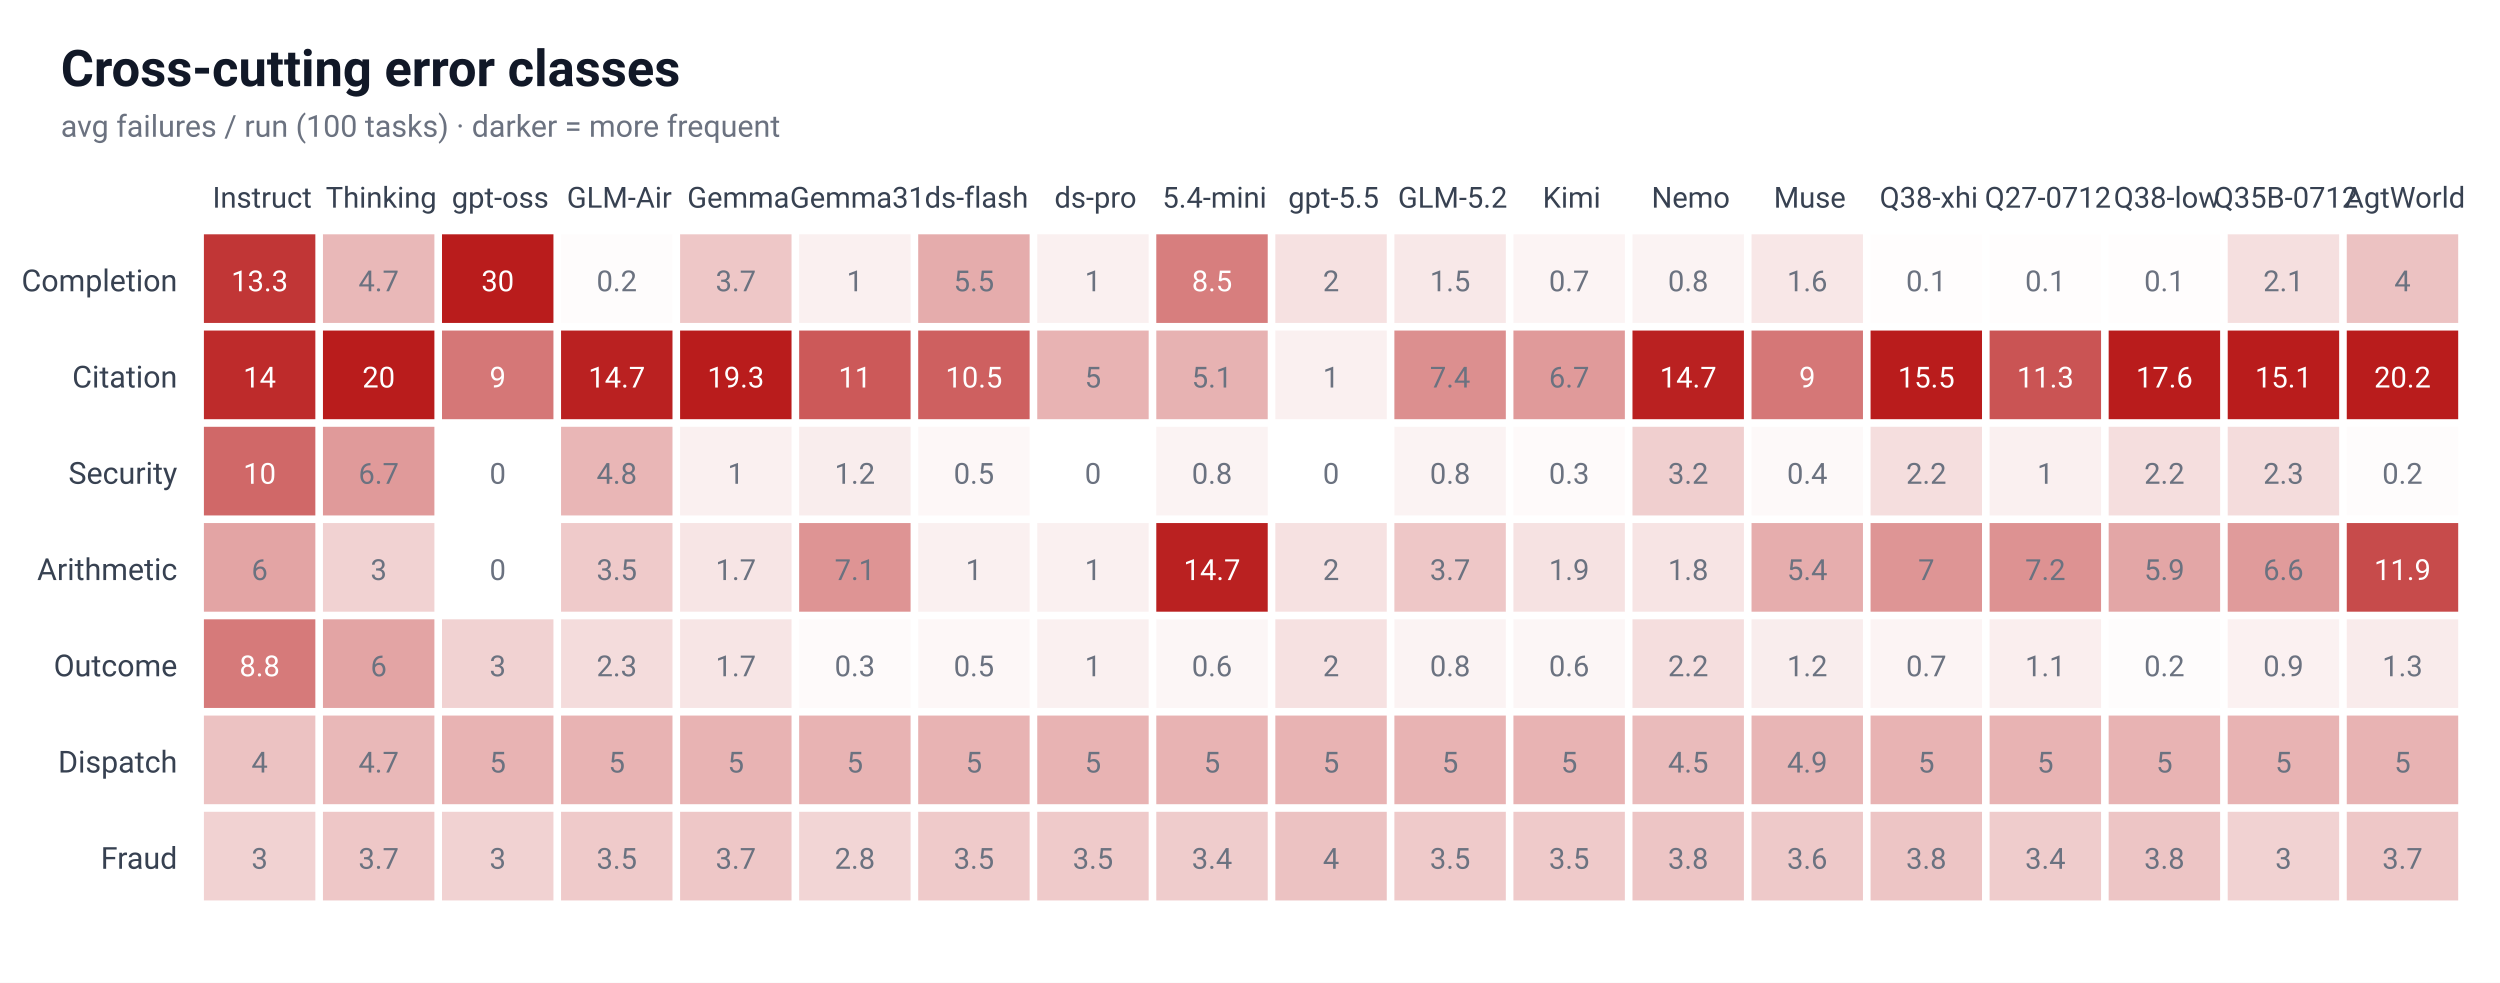
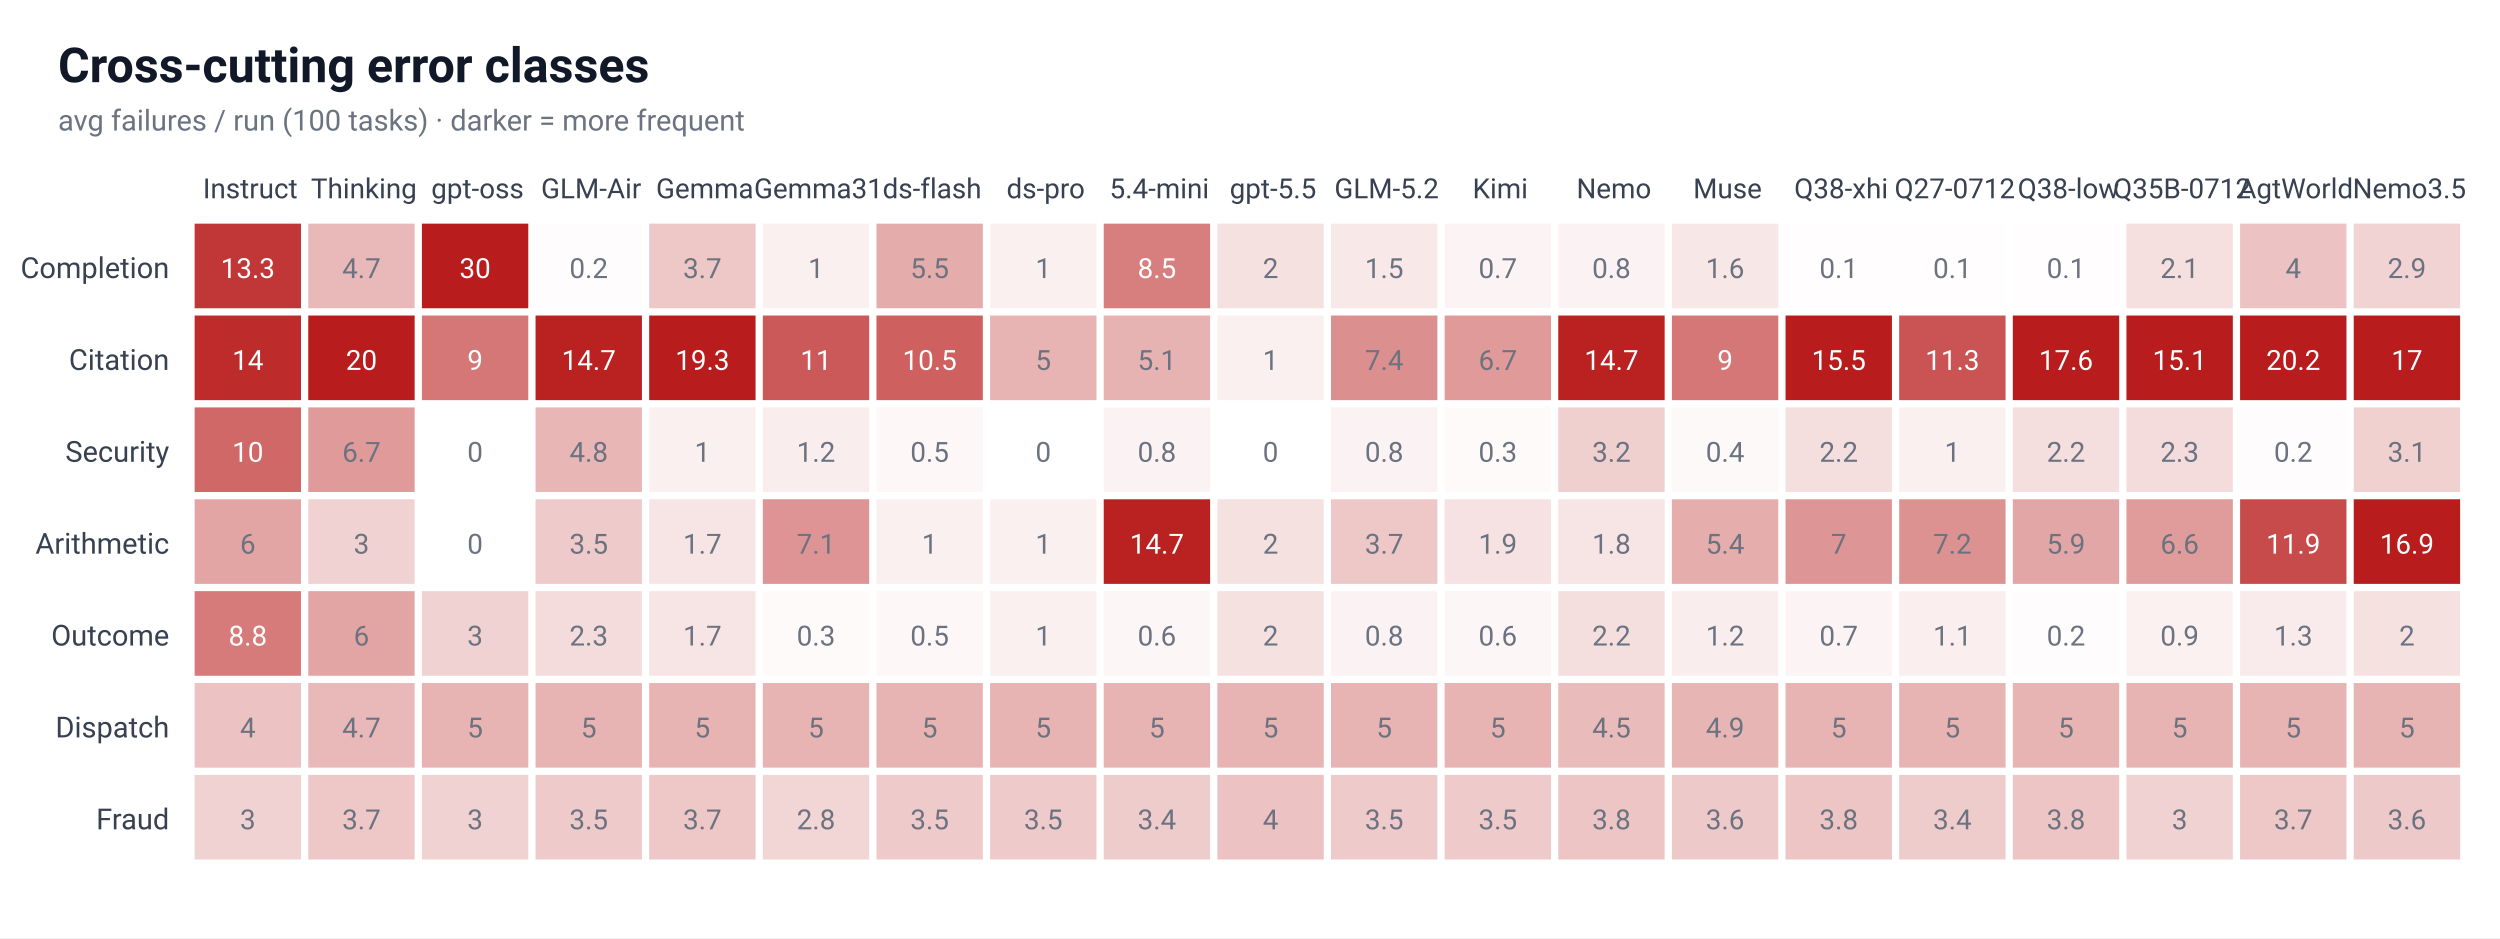
- <svg xmlns="http://www.w3.org/2000/svg" width="987" height="388" font-family="-apple-system,Segoe UI,Roboto,sans-serif">
-   <rect width="987" height="388" fill="#ffffff" />
+ <svg xmlns="http://www.w3.org/2000/svg" width="1034" height="388" font-family="-apple-system,Segoe UI,Roboto,sans-serif">
+   <rect width="1034" height="388" fill="#ffffff" />
  <text x="24" y="34" font-size="20" font-weight="700" fill="#111827">Cross-cutting error classes</text>
  <text x="24" y="54" font-size="12" fill="#6b7280">avg failures / run (100 tasks) · darker = more frequent</text>
  <text x="103.5" y="82" font-size="11.5" fill="#374151" text-anchor="middle">Instruct</text>
  <text x="150.5" y="82" font-size="11.5" fill="#374151" text-anchor="middle">Thinking</text>
  <text x="197.5" y="82" font-size="11.5" fill="#374151" text-anchor="middle">gpt-oss</text>
  <text x="244.5" y="82" font-size="11.5" fill="#374151" text-anchor="middle">GLM-Air</text>
  <text x="291.5" y="82" font-size="11.5" fill="#374151" text-anchor="middle">Gemma</text>
  <text x="338.5" y="82" font-size="11.5" fill="#374151" text-anchor="middle">Gemma31</text>
  <text x="385.5" y="82" font-size="11.5" fill="#374151" text-anchor="middle">ds-flash</text>
  <text x="432.5" y="82" font-size="11.5" fill="#374151" text-anchor="middle">ds-pro</text>
  <text x="479.5" y="82" font-size="11.5" fill="#374151" text-anchor="middle">5.4-mini</text>
  <text x="526.5" y="82" font-size="11.5" fill="#374151" text-anchor="middle">gpt-5.5</text>
  <text x="573.5" y="82" font-size="11.5" fill="#374151" text-anchor="middle">GLM-5.2</text>
  <text x="620.5" y="82" font-size="11.5" fill="#374151" text-anchor="middle">Kimi</text>
  <text x="667.5" y="82" font-size="11.5" fill="#374151" text-anchor="middle">Nemo</text>
  <text x="714.5" y="82" font-size="11.5" fill="#374151" text-anchor="middle">Muse</text>
  <text x="761.5" y="82" font-size="11.5" fill="#374151" text-anchor="middle">Q38-xhi</text>
  <text x="808.5" y="82" font-size="11.5" fill="#374151" text-anchor="middle">Q27-0712</text>
  <text x="855.5" y="82" font-size="11.5" fill="#374151" text-anchor="middle">Q38-low</text>
  <text x="902.5" y="82" font-size="11.5" fill="#374151" text-anchor="middle">Q35B-0712</text>
  <text x="949.5" y="82" font-size="11.5" fill="#374151" text-anchor="middle">AgtWorld</text>
+   <text x="996.5" y="82" font-size="11.5" fill="#374151" text-anchor="middle">Nemo3.5</text>
  <text x="70" y="115" font-size="12" fill="#374151" text-anchor="end">Completion</text>
  <rect x="80" y="92" width="45" height="36" fill="rgb(193,54,54)" stroke="#ffffff" />
  <text x="102.5" y="115" font-size="11.5" fill="#ffffff" text-anchor="middle">13.3</text>
  <rect x="127" y="92" width="45" height="36" fill="rgb(233,184,184)" stroke="#ffffff" />
  <text x="149.5" y="115" font-size="11.5" fill="#6b7280" text-anchor="middle">4.7</text>
  <rect x="174" y="92" width="45" height="36" fill="rgb(185,28,28)" stroke="#ffffff" />
  <text x="196.5" y="115" font-size="11.5" fill="#ffffff" text-anchor="middle">30</text>
  <rect x="221" y="92" width="45" height="36" fill="rgb(254,252,252)" stroke="#ffffff" />
  <text x="243.5" y="115" font-size="11.5" fill="#6b7280" text-anchor="middle">0.2</text>
  <rect x="268" y="92" width="45" height="36" fill="rgb(238,199,199)" stroke="#ffffff" />
  <text x="290.5" y="115" font-size="11.5" fill="#6b7280" text-anchor="middle">3.7</text>
  <rect x="315" y="92" width="45" height="36" fill="rgb(250,240,240)" stroke="#ffffff" />
  <text x="337.5" y="115" font-size="11.5" fill="#6b7280" text-anchor="middle">1</text>
  <rect x="362" y="92" width="45" height="36" fill="rgb(229,172,172)" stroke="#ffffff" />
  <text x="384.5" y="115" font-size="11.5" fill="#6b7280" text-anchor="middle">5.5</text>
  <rect x="409" y="92" width="45" height="36" fill="rgb(250,240,240)" stroke="#ffffff" />
  <text x="431.5" y="115" font-size="11.5" fill="#6b7280" text-anchor="middle">1</text>
  <rect x="456" y="92" width="45" height="36" fill="rgb(215,126,126)" stroke="#ffffff" />
  <text x="478.5" y="115" font-size="11.5" fill="#ffffff" text-anchor="middle">8.5</text>
  <rect x="503" y="92" width="45" height="36" fill="rgb(246,225,225)" stroke="#ffffff" />
  <text x="525.5" y="115" font-size="11.5" fill="#6b7280" text-anchor="middle">2</text>
  <rect x="550" y="92" width="45" height="36" fill="rgb(248,232,232)" stroke="#ffffff" />
  <text x="572.5" y="115" font-size="11.5" fill="#6b7280" text-anchor="middle">1.5</text>
  <rect x="597" y="92" width="45" height="36" fill="rgb(252,244,244)" stroke="#ffffff" />
  <text x="619.5" y="115" font-size="11.5" fill="#6b7280" text-anchor="middle">0.7</text>
  <rect x="644" y="92" width="45" height="36" fill="rgb(251,243,243)" stroke="#ffffff" />
  <text x="666.5" y="115" font-size="11.5" fill="#6b7280" text-anchor="middle">0.8</text>
  <rect x="691" y="92" width="45" height="36" fill="rgb(248,231,231)" stroke="#ffffff" />
  <text x="713.5" y="115" font-size="11.5" fill="#6b7280" text-anchor="middle">1.6</text>
  <rect x="738" y="92" width="45" height="36" fill="rgb(255,253,253)" stroke="#ffffff" />
  <text x="760.5" y="115" font-size="11.5" fill="#6b7280" text-anchor="middle">0.1</text>
  <rect x="785" y="92" width="45" height="36" fill="rgb(255,253,253)" stroke="#ffffff" />
  <text x="807.5" y="115" font-size="11.5" fill="#6b7280" text-anchor="middle">0.1</text>
  <rect x="832" y="92" width="45" height="36" fill="rgb(255,253,253)" stroke="#ffffff" />
  <text x="854.5" y="115" font-size="11.5" fill="#6b7280" text-anchor="middle">0.1</text>
  <rect x="879" y="92" width="45" height="36" fill="rgb(245,223,223)" stroke="#ffffff" />
  <text x="901.5" y="115" font-size="11.5" fill="#6b7280" text-anchor="middle">2.1</text>
  <rect x="926" y="92" width="45" height="36" fill="rgb(236,194,194)" stroke="#ffffff" />
  <text x="948.5" y="115" font-size="11.5" fill="#6b7280" text-anchor="middle">4</text>
+   <rect x="973" y="92" width="45" height="36" fill="rgb(241,211,211)" stroke="#ffffff" />
+   <text x="995.5" y="115" font-size="11.5" fill="#6b7280" text-anchor="middle">2.9</text>
  <text x="70" y="153" font-size="12" fill="#374151" text-anchor="end">Citation</text>
  <rect x="80" y="130" width="45" height="36" fill="rgb(190,43,43)" stroke="#ffffff" />
  <text x="102.5" y="153" font-size="11.5" fill="#ffffff" text-anchor="middle">14</text>
  <rect x="127" y="130" width="45" height="36" fill="rgb(185,28,28)" stroke="#ffffff" />
  <text x="149.5" y="153" font-size="11.5" fill="#ffffff" text-anchor="middle">20</text>
  <rect x="174" y="130" width="45" height="36" fill="rgb(213,119,119)" stroke="#ffffff" />
  <text x="196.5" y="153" font-size="11.5" fill="#ffffff" text-anchor="middle">9</text>
  <rect x="221" y="130" width="45" height="36" fill="rgb(186,33,33)" stroke="#ffffff" />
  <text x="243.5" y="153" font-size="11.5" fill="#ffffff" text-anchor="middle">14.7</text>
  <rect x="268" y="130" width="45" height="36" fill="rgb(185,28,28)" stroke="#ffffff" />
  <text x="290.5" y="153" font-size="11.5" fill="#ffffff" text-anchor="middle">19.3</text>
  <rect x="315" y="130" width="45" height="36" fill="rgb(204,89,89)" stroke="#ffffff" />
  <text x="337.5" y="153" font-size="11.5" fill="#ffffff" text-anchor="middle">11</text>
  <rect x="362" y="130" width="45" height="36" fill="rgb(206,96,96)" stroke="#ffffff" />
  <text x="384.5" y="153" font-size="11.5" fill="#ffffff" text-anchor="middle">10.5</text>
  <rect x="409" y="130" width="45" height="36" fill="rgb(232,179,179)" stroke="#ffffff" />
  <text x="431.5" y="153" font-size="11.5" fill="#6b7280" text-anchor="middle">5</text>
  <rect x="456" y="130" width="45" height="36" fill="rgb(231,178,178)" stroke="#ffffff" />
  <text x="478.5" y="153" font-size="11.5" fill="#6b7280" text-anchor="middle">5.1</text>
  <rect x="503" y="130" width="45" height="36" fill="rgb(250,240,240)" stroke="#ffffff" />
  <text x="525.5" y="153" font-size="11.5" fill="#6b7280" text-anchor="middle">1</text>
  <rect x="550" y="130" width="45" height="36" fill="rgb(220,143,143)" stroke="#ffffff" />
  <text x="572.5" y="153" font-size="11.5" fill="#6b7280" text-anchor="middle">7.4</text>
  <rect x="597" y="130" width="45" height="36" fill="rgb(224,154,154)" stroke="#ffffff" />
  <text x="619.5" y="153" font-size="11.5" fill="#6b7280" text-anchor="middle">6.7</text>
  <rect x="644" y="130" width="45" height="36" fill="rgb(186,33,33)" stroke="#ffffff" />
  <text x="666.5" y="153" font-size="11.5" fill="#ffffff" text-anchor="middle">14.7</text>
  <rect x="691" y="130" width="45" height="36" fill="rgb(213,119,119)" stroke="#ffffff" />
  <text x="713.5" y="153" font-size="11.5" fill="#ffffff" text-anchor="middle">9</text>
  <rect x="738" y="130" width="45" height="36" fill="rgb(185,28,28)" stroke="#ffffff" />
  <text x="760.5" y="153" font-size="11.5" fill="#ffffff" text-anchor="middle">15.5</text>
  <rect x="785" y="130" width="45" height="36" fill="rgb(202,84,84)" stroke="#ffffff" />
  <text x="807.5" y="153" font-size="11.5" fill="#ffffff" text-anchor="middle">11.3</text>
  <rect x="832" y="130" width="45" height="36" fill="rgb(185,28,28)" stroke="#ffffff" />
  <text x="854.5" y="153" font-size="11.5" fill="#ffffff" text-anchor="middle">17.6</text>
  <rect x="879" y="130" width="45" height="36" fill="rgb(185,28,28)" stroke="#ffffff" />
  <text x="901.5" y="153" font-size="11.5" fill="#ffffff" text-anchor="middle">15.1</text>
  <rect x="926" y="130" width="45" height="36" fill="rgb(185,28,28)" stroke="#ffffff" />
  <text x="948.5" y="153" font-size="11.5" fill="#ffffff" text-anchor="middle">20.2</text>
+   <rect x="973" y="130" width="45" height="36" fill="rgb(185,28,28)" stroke="#ffffff" />
+   <text x="995.5" y="153" font-size="11.5" fill="#ffffff" text-anchor="middle">17</text>
  <text x="70" y="191" font-size="12" fill="#374151" text-anchor="end">Security</text>
  <rect x="80" y="168" width="45" height="36" fill="rgb(208,104,104)" stroke="#ffffff" />
  <text x="102.5" y="191" font-size="11.5" fill="#ffffff" text-anchor="middle">10</text>
  <rect x="127" y="168" width="45" height="36" fill="rgb(224,154,154)" stroke="#ffffff" />
  <text x="149.5" y="191" font-size="11.5" fill="#6b7280" text-anchor="middle">6.7</text>
  <rect x="174" y="168" width="45" height="36" fill="rgb(255,255,255)" stroke="#ffffff" />
  <text x="196.5" y="191" font-size="11.5" fill="#6b7280" text-anchor="middle">0</text>
  <rect x="221" y="168" width="45" height="36" fill="rgb(233,182,182)" stroke="#ffffff" />
  <text x="243.5" y="191" font-size="11.5" fill="#6b7280" text-anchor="middle">4.8</text>
  <rect x="268" y="168" width="45" height="36" fill="rgb(250,240,240)" stroke="#ffffff" />
  <text x="290.5" y="191" font-size="11.5" fill="#6b7280" text-anchor="middle">1</text>
  <rect x="315" y="168" width="45" height="36" fill="rgb(249,237,237)" stroke="#ffffff" />
  <text x="337.5" y="191" font-size="11.5" fill="#6b7280" text-anchor="middle">1.2</text>
  <rect x="362" y="168" width="45" height="36" fill="rgb(253,247,247)" stroke="#ffffff" />
  <text x="384.5" y="191" font-size="11.5" fill="#6b7280" text-anchor="middle">0.5</text>
  <rect x="409" y="168" width="45" height="36" fill="rgb(255,255,255)" stroke="#ffffff" />
  <text x="431.5" y="191" font-size="11.5" fill="#6b7280" text-anchor="middle">0</text>
  <rect x="456" y="168" width="45" height="36" fill="rgb(251,243,243)" stroke="#ffffff" />
  <text x="478.5" y="191" font-size="11.5" fill="#6b7280" text-anchor="middle">0.8</text>
  <rect x="503" y="168" width="45" height="36" fill="rgb(255,255,255)" stroke="#ffffff" />
  <text x="525.5" y="191" font-size="11.5" fill="#6b7280" text-anchor="middle">0</text>
  <rect x="550" y="168" width="45" height="36" fill="rgb(251,243,243)" stroke="#ffffff" />
  <text x="572.5" y="191" font-size="11.5" fill="#6b7280" text-anchor="middle">0.8</text>
  <rect x="597" y="168" width="45" height="36" fill="rgb(254,250,250)" stroke="#ffffff" />
  <text x="619.5" y="191" font-size="11.5" fill="#6b7280" text-anchor="middle">0.3</text>
  <rect x="644" y="168" width="45" height="36" fill="rgb(240,207,207)" stroke="#ffffff" />
  <text x="666.5" y="191" font-size="11.5" fill="#6b7280" text-anchor="middle">3.2</text>
  <rect x="691" y="168" width="45" height="36" fill="rgb(253,249,249)" stroke="#ffffff" />
  <text x="713.5" y="191" font-size="11.5" fill="#6b7280" text-anchor="middle">0.4</text>
  <rect x="738" y="168" width="45" height="36" fill="rgb(245,222,222)" stroke="#ffffff" />
  <text x="760.5" y="191" font-size="11.5" fill="#6b7280" text-anchor="middle">2.2</text>
  <rect x="785" y="168" width="45" height="36" fill="rgb(250,240,240)" stroke="#ffffff" />
  <text x="807.5" y="191" font-size="11.5" fill="#6b7280" text-anchor="middle">1</text>
  <rect x="832" y="168" width="45" height="36" fill="rgb(245,222,222)" stroke="#ffffff" />
  <text x="854.5" y="191" font-size="11.5" fill="#6b7280" text-anchor="middle">2.2</text>
  <rect x="879" y="168" width="45" height="36" fill="rgb(244,220,220)" stroke="#ffffff" />
  <text x="901.5" y="191" font-size="11.5" fill="#6b7280" text-anchor="middle">2.3</text>
  <rect x="926" y="168" width="45" height="36" fill="rgb(254,252,252)" stroke="#ffffff" />
  <text x="948.5" y="191" font-size="11.5" fill="#6b7280" text-anchor="middle">0.2</text>
+   <rect x="973" y="168" width="45" height="36" fill="rgb(241,208,208)" stroke="#ffffff" />
+   <text x="995.5" y="191" font-size="11.5" fill="#6b7280" text-anchor="middle">3.1</text>
  <text x="70" y="229" font-size="12" fill="#374151" text-anchor="end">Arithmetic</text>
  <rect x="80" y="206" width="45" height="36" fill="rgb(227,164,164)" stroke="#ffffff" />
  <text x="102.5" y="229" font-size="11.5" fill="#6b7280" text-anchor="middle">6</text>
  <rect x="127" y="206" width="45" height="36" fill="rgb(241,210,210)" stroke="#ffffff" />
  <text x="149.5" y="229" font-size="11.5" fill="#6b7280" text-anchor="middle">3</text>
  <rect x="174" y="206" width="45" height="36" fill="rgb(255,255,255)" stroke="#ffffff" />
  <text x="196.5" y="229" font-size="11.5" fill="#6b7280" text-anchor="middle">0</text>
  <rect x="221" y="206" width="45" height="36" fill="rgb(239,202,202)" stroke="#ffffff" />
  <text x="243.5" y="229" font-size="11.5" fill="#6b7280" text-anchor="middle">3.5</text>
  <rect x="268" y="206" width="45" height="36" fill="rgb(247,229,229)" stroke="#ffffff" />
  <text x="290.5" y="229" font-size="11.5" fill="#6b7280" text-anchor="middle">1.7</text>
  <rect x="315" y="206" width="45" height="36" fill="rgb(222,148,148)" stroke="#ffffff" />
  <text x="337.5" y="229" font-size="11.5" fill="#6b7280" text-anchor="middle">7.1</text>
  <rect x="362" y="206" width="45" height="36" fill="rgb(250,240,240)" stroke="#ffffff" />
  <text x="384.5" y="229" font-size="11.5" fill="#6b7280" text-anchor="middle">1</text>
  <rect x="409" y="206" width="45" height="36" fill="rgb(250,240,240)" stroke="#ffffff" />
  <text x="431.5" y="229" font-size="11.5" fill="#6b7280" text-anchor="middle">1</text>
  <rect x="456" y="206" width="45" height="36" fill="rgb(186,33,33)" stroke="#ffffff" />
  <text x="478.5" y="229" font-size="11.5" fill="#ffffff" text-anchor="middle">14.7</text>
  <rect x="503" y="206" width="45" height="36" fill="rgb(246,225,225)" stroke="#ffffff" />
  <text x="525.5" y="229" font-size="11.5" fill="#6b7280" text-anchor="middle">2</text>
  <rect x="550" y="206" width="45" height="36" fill="rgb(238,199,199)" stroke="#ffffff" />
  <text x="572.5" y="229" font-size="11.5" fill="#6b7280" text-anchor="middle">3.7</text>
  <rect x="597" y="206" width="45" height="36" fill="rgb(246,226,226)" stroke="#ffffff" />
  <text x="619.5" y="229" font-size="11.5" fill="#6b7280" text-anchor="middle">1.9</text>
  <rect x="644" y="206" width="45" height="36" fill="rgb(247,228,228)" stroke="#ffffff" />
  <text x="666.5" y="229" font-size="11.5" fill="#6b7280" text-anchor="middle">1.8</text>
  <rect x="691" y="206" width="45" height="36" fill="rgb(230,173,173)" stroke="#ffffff" />
  <text x="713.5" y="229" font-size="11.5" fill="#6b7280" text-anchor="middle">5.4</text>
  <rect x="738" y="206" width="45" height="36" fill="rgb(222,149,149)" stroke="#ffffff" />
  <text x="760.5" y="229" font-size="11.5" fill="#6b7280" text-anchor="middle">7</text>
  <rect x="785" y="206" width="45" height="36" fill="rgb(221,146,146)" stroke="#ffffff" />
  <text x="807.5" y="229" font-size="11.5" fill="#6b7280" text-anchor="middle">7.2</text>
  <rect x="832" y="206" width="45" height="36" fill="rgb(227,166,166)" stroke="#ffffff" />
  <text x="854.5" y="229" font-size="11.5" fill="#6b7280" text-anchor="middle">5.9</text>
  <rect x="879" y="206" width="45" height="36" fill="rgb(224,155,155)" stroke="#ffffff" />
  <text x="901.5" y="229" font-size="11.5" fill="#6b7280" text-anchor="middle">6.6</text>
  <rect x="926" y="206" width="45" height="36" fill="rgb(199,75,75)" stroke="#ffffff" />
  <text x="948.5" y="229" font-size="11.5" fill="#ffffff" text-anchor="middle">11.9</text>
+   <rect x="973" y="206" width="45" height="36" fill="rgb(185,28,28)" stroke="#ffffff" />
+   <text x="995.5" y="229" font-size="11.5" fill="#ffffff" text-anchor="middle">16.9</text>
  <text x="70" y="267" font-size="12" fill="#374151" text-anchor="end">Outcome</text>
  <rect x="80" y="244" width="45" height="36" fill="rgb(214,122,122)" stroke="#ffffff" />
  <text x="102.5" y="267" font-size="11.5" fill="#ffffff" text-anchor="middle">8.8</text>
  <rect x="127" y="244" width="45" height="36" fill="rgb(227,164,164)" stroke="#ffffff" />
  <text x="149.5" y="267" font-size="11.5" fill="#6b7280" text-anchor="middle">6</text>
  <rect x="174" y="244" width="45" height="36" fill="rgb(241,210,210)" stroke="#ffffff" />
  <text x="196.5" y="267" font-size="11.5" fill="#6b7280" text-anchor="middle">3</text>
  <rect x="221" y="244" width="45" height="36" fill="rgb(244,220,220)" stroke="#ffffff" />
  <text x="243.5" y="267" font-size="11.5" fill="#6b7280" text-anchor="middle">2.3</text>
  <rect x="268" y="244" width="45" height="36" fill="rgb(247,229,229)" stroke="#ffffff" />
  <text x="290.5" y="267" font-size="11.5" fill="#6b7280" text-anchor="middle">1.7</text>
  <rect x="315" y="244" width="45" height="36" fill="rgb(254,250,250)" stroke="#ffffff" />
  <text x="337.5" y="267" font-size="11.5" fill="#6b7280" text-anchor="middle">0.3</text>
  <rect x="362" y="244" width="45" height="36" fill="rgb(253,247,247)" stroke="#ffffff" />
  <text x="384.5" y="267" font-size="11.5" fill="#6b7280" text-anchor="middle">0.5</text>
  <rect x="409" y="244" width="45" height="36" fill="rgb(250,240,240)" stroke="#ffffff" />
  <text x="431.5" y="267" font-size="11.5" fill="#6b7280" text-anchor="middle">1</text>
  <rect x="456" y="244" width="45" height="36" fill="rgb(252,246,246)" stroke="#ffffff" />
  <text x="478.5" y="267" font-size="11.5" fill="#6b7280" text-anchor="middle">0.6</text>
  <rect x="503" y="244" width="45" height="36" fill="rgb(246,225,225)" stroke="#ffffff" />
  <text x="525.5" y="267" font-size="11.5" fill="#6b7280" text-anchor="middle">2</text>
  <rect x="550" y="244" width="45" height="36" fill="rgb(251,243,243)" stroke="#ffffff" />
  <text x="572.5" y="267" font-size="11.5" fill="#6b7280" text-anchor="middle">0.8</text>
  <rect x="597" y="244" width="45" height="36" fill="rgb(252,246,246)" stroke="#ffffff" />
  <text x="619.5" y="267" font-size="11.5" fill="#6b7280" text-anchor="middle">0.6</text>
  <rect x="644" y="244" width="45" height="36" fill="rgb(245,222,222)" stroke="#ffffff" />
  <text x="666.5" y="267" font-size="11.5" fill="#6b7280" text-anchor="middle">2.2</text>
  <rect x="691" y="244" width="45" height="36" fill="rgb(249,237,237)" stroke="#ffffff" />
  <text x="713.5" y="267" font-size="11.5" fill="#6b7280" text-anchor="middle">1.2</text>
  <rect x="738" y="244" width="45" height="36" fill="rgb(252,244,244)" stroke="#ffffff" />
  <text x="760.5" y="267" font-size="11.5" fill="#6b7280" text-anchor="middle">0.7</text>
  <rect x="785" y="244" width="45" height="36" fill="rgb(250,238,238)" stroke="#ffffff" />
  <text x="807.5" y="267" font-size="11.5" fill="#6b7280" text-anchor="middle">1.1</text>
  <rect x="832" y="244" width="45" height="36" fill="rgb(254,252,252)" stroke="#ffffff" />
  <text x="854.5" y="267" font-size="11.5" fill="#6b7280" text-anchor="middle">0.2</text>
  <rect x="879" y="244" width="45" height="36" fill="rgb(251,241,241)" stroke="#ffffff" />
  <text x="901.5" y="267" font-size="11.5" fill="#6b7280" text-anchor="middle">0.9</text>
  <rect x="926" y="244" width="45" height="36" fill="rgb(249,235,235)" stroke="#ffffff" />
  <text x="948.5" y="267" font-size="11.5" fill="#6b7280" text-anchor="middle">1.3</text>
+   <rect x="973" y="244" width="45" height="36" fill="rgb(246,225,225)" stroke="#ffffff" />
+   <text x="995.5" y="267" font-size="11.5" fill="#6b7280" text-anchor="middle">2</text>
  <text x="70" y="305" font-size="12" fill="#374151" text-anchor="end">Dispatch</text>
  <rect x="80" y="282" width="45" height="36" fill="rgb(236,194,194)" stroke="#ffffff" />
  <text x="102.5" y="305" font-size="11.5" fill="#6b7280" text-anchor="middle">4</text>
  <rect x="127" y="282" width="45" height="36" fill="rgb(233,184,184)" stroke="#ffffff" />
  <text x="149.5" y="305" font-size="11.5" fill="#6b7280" text-anchor="middle">4.7</text>
  <rect x="174" y="282" width="45" height="36" fill="rgb(232,179,179)" stroke="#ffffff" />
  <text x="196.5" y="305" font-size="11.5" fill="#6b7280" text-anchor="middle">5</text>
  <rect x="221" y="282" width="45" height="36" fill="rgb(232,179,179)" stroke="#ffffff" />
  <text x="243.5" y="305" font-size="11.5" fill="#6b7280" text-anchor="middle">5</text>
  <rect x="268" y="282" width="45" height="36" fill="rgb(232,179,179)" stroke="#ffffff" />
  <text x="290.5" y="305" font-size="11.5" fill="#6b7280" text-anchor="middle">5</text>
  <rect x="315" y="282" width="45" height="36" fill="rgb(232,179,179)" stroke="#ffffff" />
  <text x="337.5" y="305" font-size="11.5" fill="#6b7280" text-anchor="middle">5</text>
  <rect x="362" y="282" width="45" height="36" fill="rgb(232,179,179)" stroke="#ffffff" />
  <text x="384.5" y="305" font-size="11.5" fill="#6b7280" text-anchor="middle">5</text>
  <rect x="409" y="282" width="45" height="36" fill="rgb(232,179,179)" stroke="#ffffff" />
  <text x="431.5" y="305" font-size="11.5" fill="#6b7280" text-anchor="middle">5</text>
  <rect x="456" y="282" width="45" height="36" fill="rgb(232,179,179)" stroke="#ffffff" />
  <text x="478.5" y="305" font-size="11.5" fill="#6b7280" text-anchor="middle">5</text>
  <rect x="503" y="282" width="45" height="36" fill="rgb(232,179,179)" stroke="#ffffff" />
  <text x="525.5" y="305" font-size="11.5" fill="#6b7280" text-anchor="middle">5</text>
  <rect x="550" y="282" width="45" height="36" fill="rgb(232,179,179)" stroke="#ffffff" />
  <text x="572.5" y="305" font-size="11.5" fill="#6b7280" text-anchor="middle">5</text>
  <rect x="597" y="282" width="45" height="36" fill="rgb(232,179,179)" stroke="#ffffff" />
  <text x="619.5" y="305" font-size="11.5" fill="#6b7280" text-anchor="middle">5</text>
  <rect x="644" y="282" width="45" height="36" fill="rgb(234,187,187)" stroke="#ffffff" />
  <text x="666.5" y="305" font-size="11.5" fill="#6b7280" text-anchor="middle">4.5</text>
  <rect x="691" y="282" width="45" height="36" fill="rgb(232,181,181)" stroke="#ffffff" />
  <text x="713.5" y="305" font-size="11.5" fill="#6b7280" text-anchor="middle">4.9</text>
  <rect x="738" y="282" width="45" height="36" fill="rgb(232,179,179)" stroke="#ffffff" />
  <text x="760.5" y="305" font-size="11.5" fill="#6b7280" text-anchor="middle">5</text>
  <rect x="785" y="282" width="45" height="36" fill="rgb(232,179,179)" stroke="#ffffff" />
  <text x="807.5" y="305" font-size="11.5" fill="#6b7280" text-anchor="middle">5</text>
  <rect x="832" y="282" width="45" height="36" fill="rgb(232,179,179)" stroke="#ffffff" />
  <text x="854.5" y="305" font-size="11.5" fill="#6b7280" text-anchor="middle">5</text>
  <rect x="879" y="282" width="45" height="36" fill="rgb(232,179,179)" stroke="#ffffff" />
  <text x="901.5" y="305" font-size="11.5" fill="#6b7280" text-anchor="middle">5</text>
  <rect x="926" y="282" width="45" height="36" fill="rgb(232,179,179)" stroke="#ffffff" />
  <text x="948.5" y="305" font-size="11.5" fill="#6b7280" text-anchor="middle">5</text>
+   <rect x="973" y="282" width="45" height="36" fill="rgb(232,179,179)" stroke="#ffffff" />
+   <text x="995.5" y="305" font-size="11.5" fill="#6b7280" text-anchor="middle">5</text>
  <text x="70" y="343" font-size="12" fill="#374151" text-anchor="end">Fraud</text>
  <rect x="80" y="320" width="45" height="36" fill="rgb(241,210,210)" stroke="#ffffff" />
  <text x="102.5" y="343" font-size="11.5" fill="#6b7280" text-anchor="middle">3</text>
  <rect x="127" y="320" width="45" height="36" fill="rgb(238,199,199)" stroke="#ffffff" />
  <text x="149.5" y="343" font-size="11.5" fill="#6b7280" text-anchor="middle">3.7</text>
  <rect x="174" y="320" width="45" height="36" fill="rgb(241,210,210)" stroke="#ffffff" />
  <text x="196.5" y="343" font-size="11.5" fill="#6b7280" text-anchor="middle">3</text>
  <rect x="221" y="320" width="45" height="36" fill="rgb(239,202,202)" stroke="#ffffff" />
  <text x="243.5" y="343" font-size="11.5" fill="#6b7280" text-anchor="middle">3.5</text>
  <rect x="268" y="320" width="45" height="36" fill="rgb(238,199,199)" stroke="#ffffff" />
  <text x="290.5" y="343" font-size="11.5" fill="#6b7280" text-anchor="middle">3.7</text>
  <rect x="315" y="320" width="45" height="36" fill="rgb(242,213,213)" stroke="#ffffff" />
  <text x="337.5" y="343" font-size="11.5" fill="#6b7280" text-anchor="middle">2.8</text>
  <rect x="362" y="320" width="45" height="36" fill="rgb(239,202,202)" stroke="#ffffff" />
  <text x="384.5" y="343" font-size="11.5" fill="#6b7280" text-anchor="middle">3.5</text>
  <rect x="409" y="320" width="45" height="36" fill="rgb(239,202,202)" stroke="#ffffff" />
  <text x="431.5" y="343" font-size="11.5" fill="#6b7280" text-anchor="middle">3.5</text>
  <rect x="456" y="320" width="45" height="36" fill="rgb(239,204,204)" stroke="#ffffff" />
  <text x="478.5" y="343" font-size="11.5" fill="#6b7280" text-anchor="middle">3.4</text>
  <rect x="503" y="320" width="45" height="36" fill="rgb(236,194,194)" stroke="#ffffff" />
  <text x="525.5" y="343" font-size="11.5" fill="#6b7280" text-anchor="middle">4</text>
  <rect x="550" y="320" width="45" height="36" fill="rgb(239,202,202)" stroke="#ffffff" />
  <text x="572.5" y="343" font-size="11.5" fill="#6b7280" text-anchor="middle">3.5</text>
  <rect x="597" y="320" width="45" height="36" fill="rgb(239,202,202)" stroke="#ffffff" />
  <text x="619.5" y="343" font-size="11.5" fill="#6b7280" text-anchor="middle">3.5</text>
  <rect x="644" y="320" width="45" height="36" fill="rgb(237,197,197)" stroke="#ffffff" />
  <text x="666.5" y="343" font-size="11.5" fill="#6b7280" text-anchor="middle">3.8</text>
  <rect x="691" y="320" width="45" height="36" fill="rgb(238,201,201)" stroke="#ffffff" />
  <text x="713.5" y="343" font-size="11.5" fill="#6b7280" text-anchor="middle">3.6</text>
  <rect x="738" y="320" width="45" height="36" fill="rgb(237,197,197)" stroke="#ffffff" />
  <text x="760.5" y="343" font-size="11.5" fill="#6b7280" text-anchor="middle">3.8</text>
  <rect x="785" y="320" width="45" height="36" fill="rgb(239,204,204)" stroke="#ffffff" />
  <text x="807.5" y="343" font-size="11.5" fill="#6b7280" text-anchor="middle">3.4</text>
  <rect x="832" y="320" width="45" height="36" fill="rgb(237,197,197)" stroke="#ffffff" />
  <text x="854.5" y="343" font-size="11.5" fill="#6b7280" text-anchor="middle">3.8</text>
  <rect x="879" y="320" width="45" height="36" fill="rgb(241,210,210)" stroke="#ffffff" />
  <text x="901.5" y="343" font-size="11.5" fill="#6b7280" text-anchor="middle">3</text>
  <rect x="926" y="320" width="45" height="36" fill="rgb(238,199,199)" stroke="#ffffff" />
  <text x="948.5" y="343" font-size="11.5" fill="#6b7280" text-anchor="middle">3.7</text>
+   <rect x="973" y="320" width="45" height="36" fill="rgb(238,201,201)" stroke="#ffffff" />
+   <text x="995.5" y="343" font-size="11.5" fill="#6b7280" text-anchor="middle">3.6</text>
</svg>
